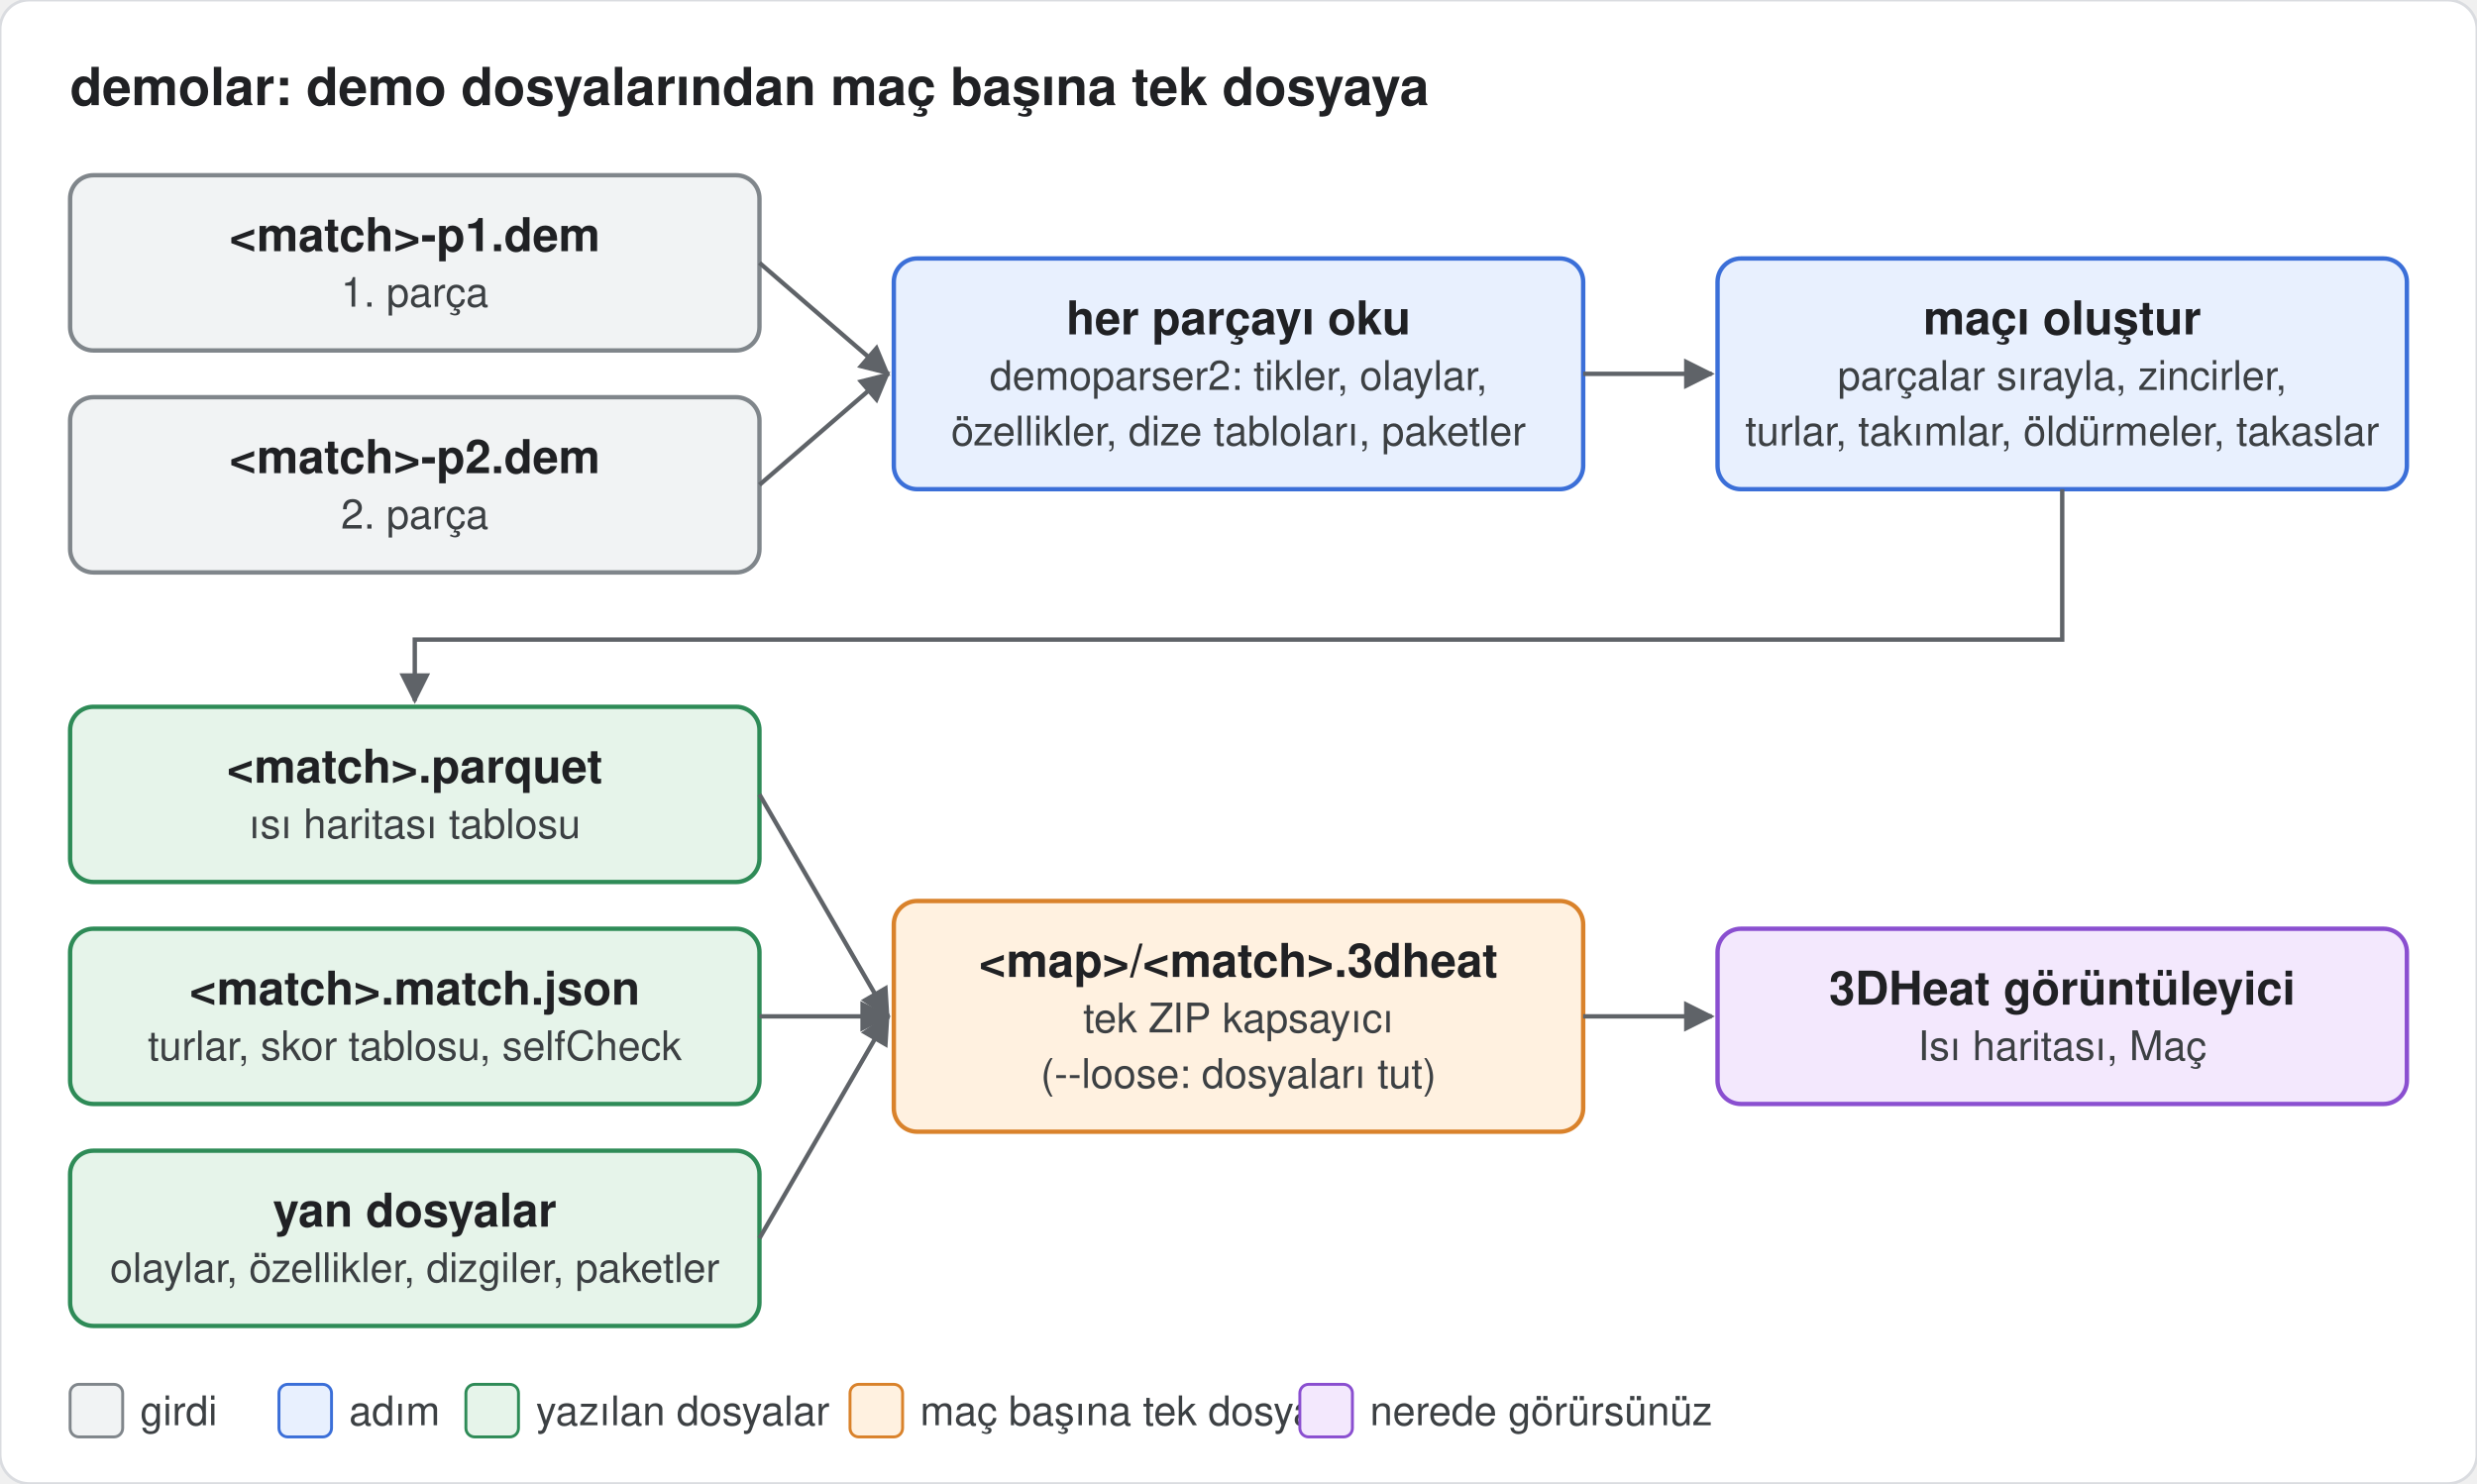
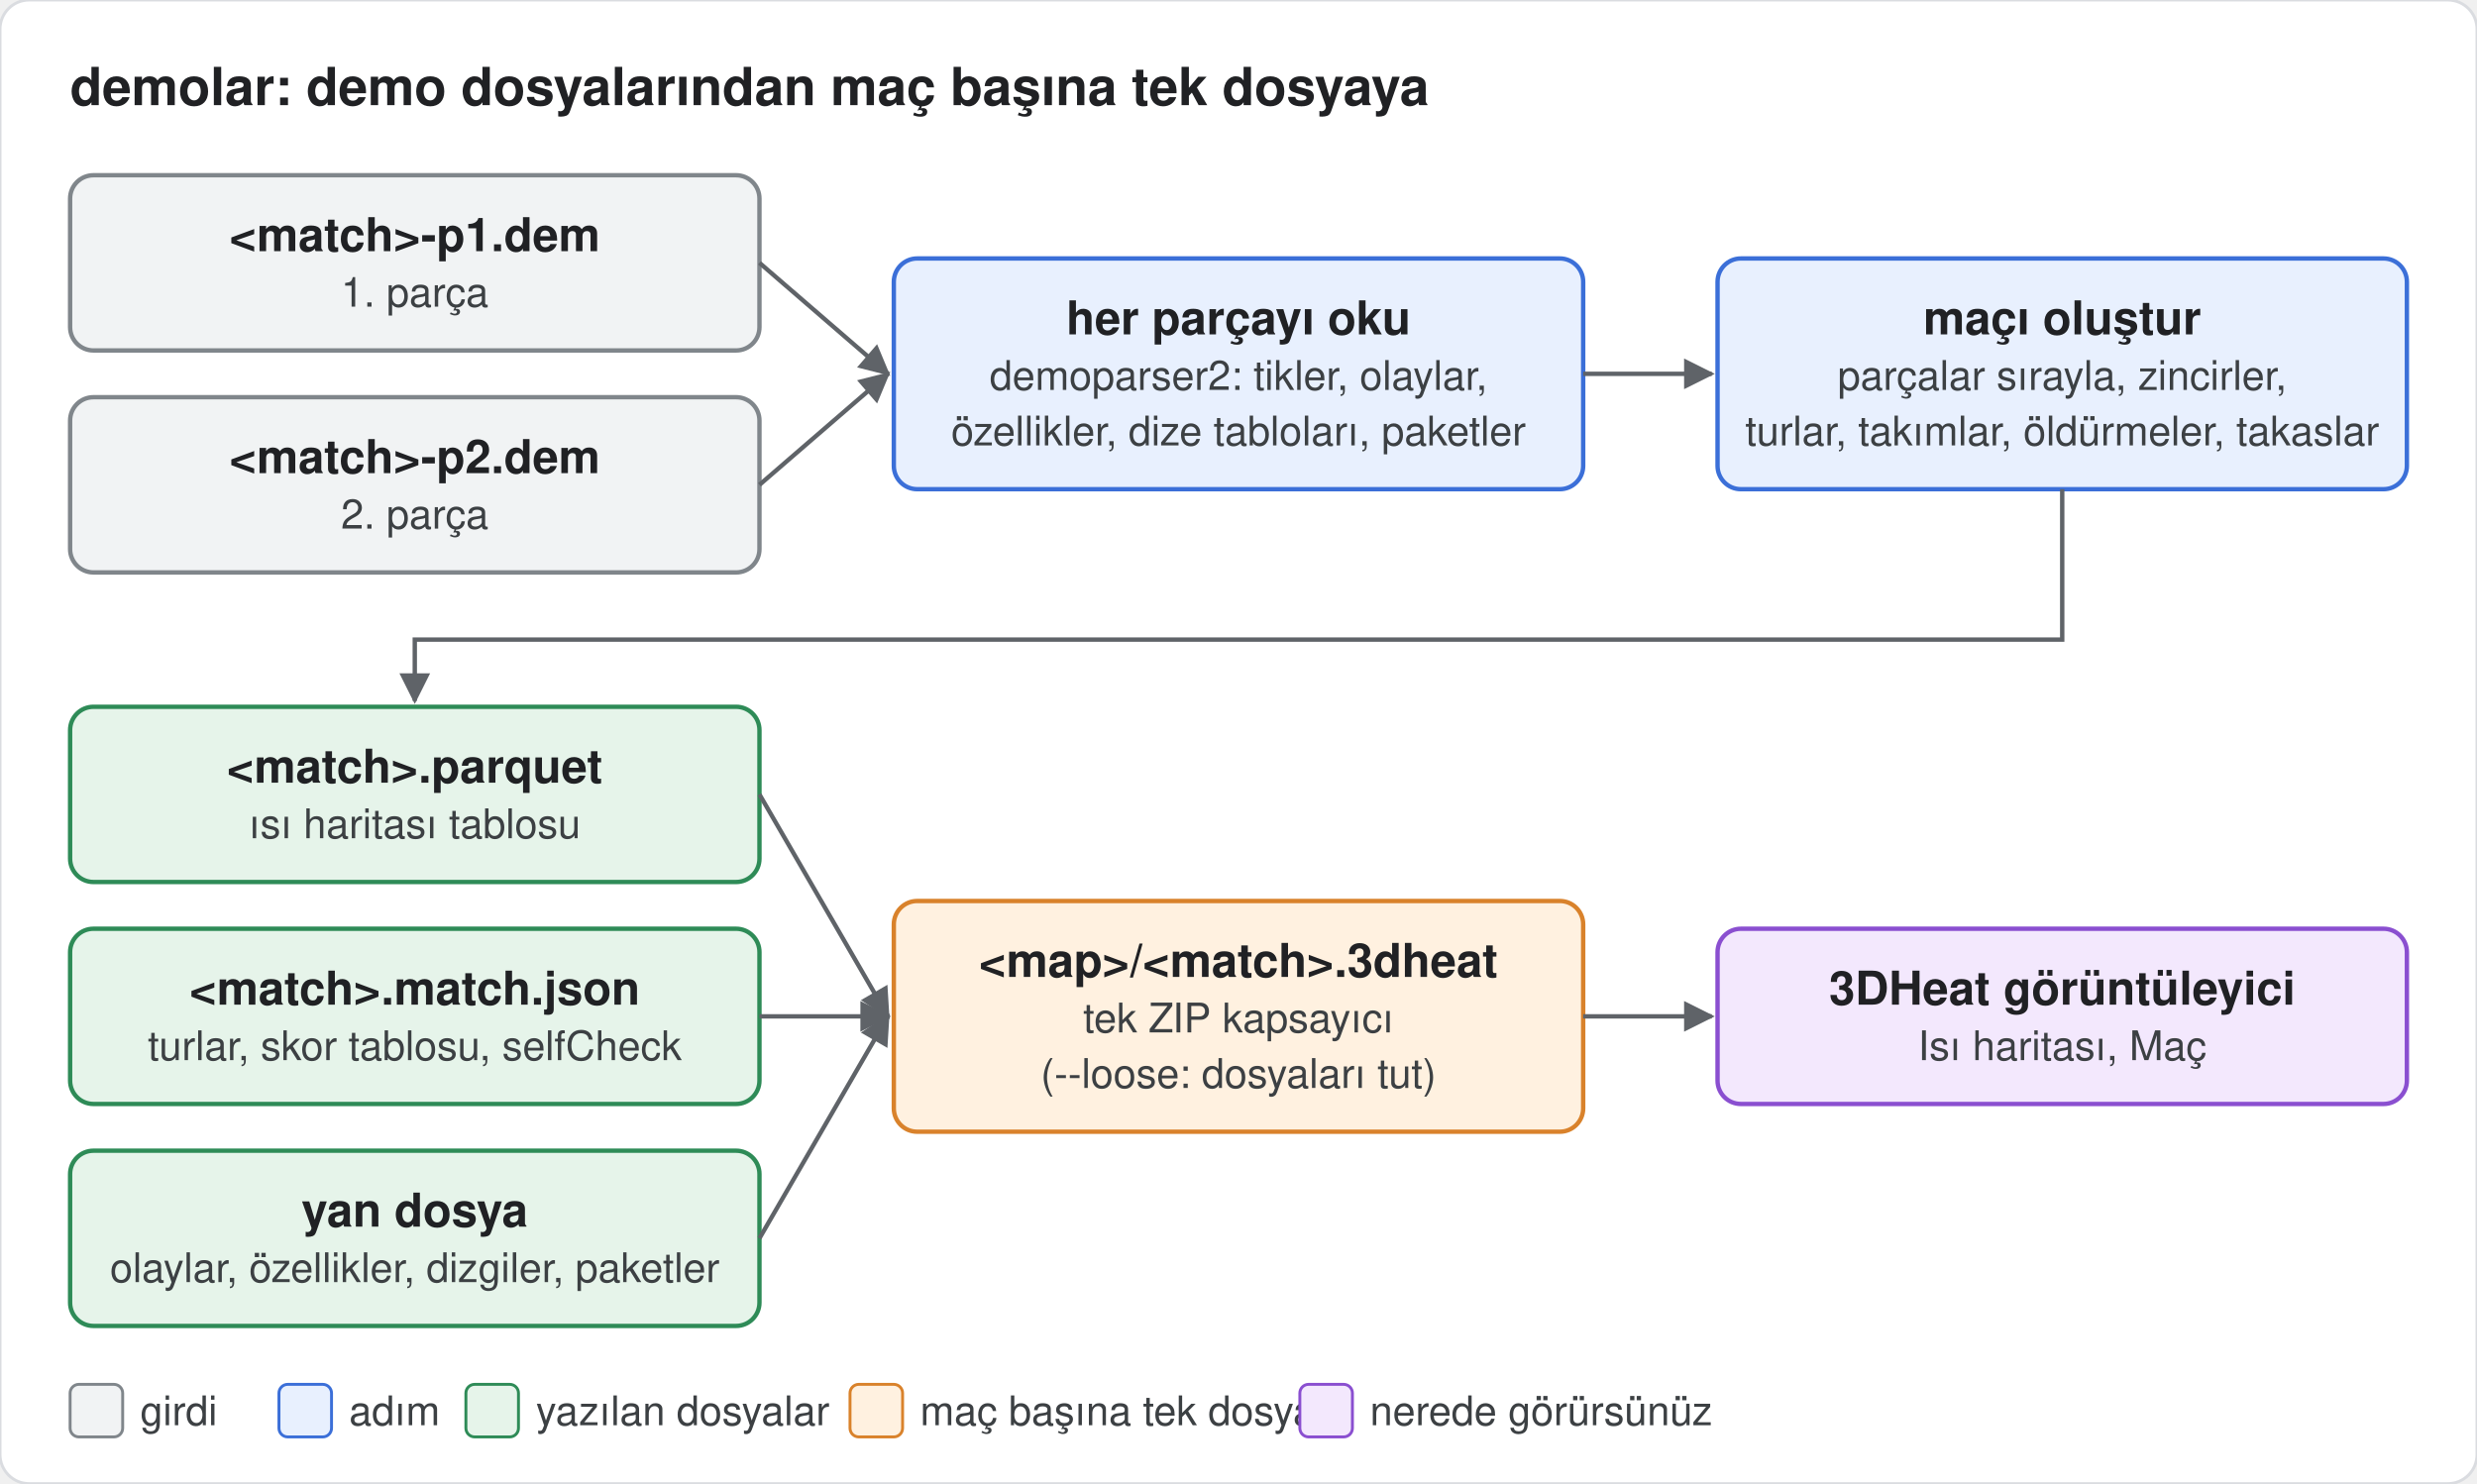
<svg xmlns="http://www.w3.org/2000/svg" width="848" height="508" viewBox="0 0 848 508" font-family="Segoe UI,Helvetica,Arial,sans-serif" role="img" aria-label="demos: from demo files to one file a match">
  <defs>
    <marker id="a" viewBox="0 0 10 10" refX="9" refY="5" markerWidth="7" markerHeight="7" orient="auto">
      <path d="M0,0 L10,5 L0,10 z" fill="#5f6368" />
    </marker>
  </defs>
  <rect width="848" height="508" rx="10" fill="#ffffff" stroke="#dadce0" />
  <text x="24" y="36" font-size="18" font-weight="600" fill="#202124">demolar: demo dosyalarından maç başına tek dosyaya</text>
  <rect x="24" y="60.0" width="236" height="60" rx="8" fill="#f1f3f4" stroke="#80868b" stroke-width="1.5" />
  <text x="142.0" y="86.0" text-anchor="middle" font-weight="600" font-size="16" fill="#202124">&lt;match&gt;-p1.dem</text>
  <text x="142.0" y="105.0" text-anchor="middle" font-size="14" fill="#3c4043">1. parça</text>
  <rect x="24" y="136.0" width="236" height="60" rx="8" fill="#f1f3f4" stroke="#80868b" stroke-width="1.5" />
  <text x="142.0" y="162.0" text-anchor="middle" font-weight="600" font-size="16" fill="#202124">&lt;match&gt;-p2.dem</text>
  <text x="142.0" y="181.0" text-anchor="middle" font-size="14" fill="#3c4043">2. parça</text>
  <rect x="306" y="88.5" width="236" height="79" rx="8" fill="#e8f0fe" stroke="#3b6fd8" stroke-width="1.5" />
  <text x="424.0" y="114.5" text-anchor="middle" font-weight="600" font-size="16" fill="#202124">her parçayı oku</text>
  <text x="424.0" y="133.5" text-anchor="middle" font-size="14" fill="#3c4043">demoparser2: tikler, olaylar,</text>
  <text x="424.0" y="152.5" text-anchor="middle" font-size="14" fill="#3c4043">özellikler, dize tabloları, paketler</text>
  <rect x="588" y="88.5" width="236" height="79" rx="8" fill="#e8f0fe" stroke="#3b6fd8" stroke-width="1.5" />
  <text x="706.0" y="114.5" text-anchor="middle" font-weight="600" font-size="16" fill="#202124">maçı oluştur</text>
  <text x="706.0" y="133.5" text-anchor="middle" font-size="14" fill="#3c4043">parçalar sırayla, zincirler,</text>
  <text x="706.0" y="152.5" text-anchor="middle" font-size="14" fill="#3c4043">turlar, takımlar, öldürmeler, takaslar</text>
  <line x1="260" y1="90.0" x2="304" y2="128.0" stroke="#5f6368" stroke-width="1.5" marker-end="url(#a)" />
  <line x1="260" y1="166.0" x2="304" y2="128.0" stroke="#5f6368" stroke-width="1.5" marker-end="url(#a)" />
  <line x1="542" y1="128.0" x2="586" y2="128.0" stroke="#5f6368" stroke-width="1.5" marker-end="url(#a)" />
  <path d="M706.0,167.5 V219.0 H142.0 V240.0" fill="none" stroke="#5f6368" stroke-width="1.5" marker-end="url(#a)" />
  <rect x="24" y="242.0" width="236" height="60" rx="8" fill="#e6f4ea" stroke="#2e8b57" stroke-width="1.5" />
  <text x="142.0" y="268.0" text-anchor="middle" font-weight="600" font-size="16" fill="#202124">&lt;match&gt;.parquet</text>
  <text x="142.0" y="287.0" text-anchor="middle" font-size="14" fill="#3c4043">ısı haritası tablosu</text>
  <rect x="24" y="318.0" width="236" height="60" rx="8" fill="#e6f4ea" stroke="#2e8b57" stroke-width="1.5" />
  <text x="142.0" y="344.0" text-anchor="middle" font-weight="600" font-size="16" fill="#202124">&lt;match&gt;.match.json</text>
  <text x="142.0" y="363.0" text-anchor="middle" font-size="14" fill="#3c4043">turlar, skor tablosu, selfCheck</text>
  <rect x="24" y="394.0" width="236" height="60" rx="8" fill="#e6f4ea" stroke="#2e8b57" stroke-width="1.5" />
-   <text x="142.0" y="420.0" text-anchor="middle" font-weight="600" font-size="16" fill="#202124">yan dosyalar</text>
+   <text x="142.0" y="420.0" text-anchor="middle" font-weight="600" font-size="16" fill="#202124">yan dosya</text>
  <text x="142.0" y="439.0" text-anchor="middle" font-size="14" fill="#3c4043">olaylar, özellikler, dizgiler, paketler</text>
  <rect x="306" y="308.5" width="236" height="79" rx="8" fill="#fff1e0" stroke="#d9822b" stroke-width="1.5" />
  <text x="424.0" y="334.5" text-anchor="middle" font-weight="600" font-size="16" fill="#202124">&lt;map&gt;/&lt;match&gt;.3dheat</text>
  <text x="424.0" y="353.5" text-anchor="middle" font-size="14" fill="#3c4043">tek ZIP kapsayıcı</text>
  <text x="424.0" y="372.5" text-anchor="middle" font-size="14" fill="#3c4043">(--loose: dosyaları tut)</text>
  <rect x="588" y="318.0" width="236" height="60" rx="8" fill="#f3e8fd" stroke="#8a4fd0" stroke-width="1.5" />
  <text x="706.0" y="344.0" text-anchor="middle" font-weight="600" font-size="16" fill="#202124">3DHeat görüntüleyici</text>
  <text x="706.0" y="363.0" text-anchor="middle" font-size="14" fill="#3c4043">Isı haritası, Maç</text>
  <line x1="260" y1="272.0" x2="304" y2="348.0" stroke="#5f6368" stroke-width="1.5" marker-end="url(#a)" />
  <line x1="260" y1="348.0" x2="304" y2="348.0" stroke="#5f6368" stroke-width="1.5" marker-end="url(#a)" />
  <line x1="260" y1="424.0" x2="304" y2="348.0" stroke="#5f6368" stroke-width="1.5" marker-end="url(#a)" />
  <line x1="542" y1="348.0" x2="586" y2="348.0" stroke="#5f6368" stroke-width="1.5" marker-end="url(#a)" />
  <rect x="24" y="474" width="18" height="18" rx="3" fill="#f1f3f4" stroke="#80868b" />
  <text x="48" y="488" font-size="14" fill="#3c4043">girdi</text>
  <rect x="95.5" y="474" width="18" height="18" rx="3" fill="#e8f0fe" stroke="#3b6fd8" />
  <text x="119.5" y="488" font-size="14" fill="#3c4043">adım</text>
  <rect x="159.5" y="474" width="18" height="18" rx="3" fill="#e6f4ea" stroke="#2e8b57" />
  <text x="183.5" y="488" font-size="14" fill="#3c4043">yazılan dosyalar</text>
  <rect x="291.0" y="474" width="18" height="18" rx="3" fill="#fff1e0" stroke="#d9822b" />
  <text x="315.0" y="488" font-size="14" fill="#3c4043">maç başına tek dosya</text>
  <rect x="445.0" y="474" width="18" height="18" rx="3" fill="#f3e8fd" stroke="#8a4fd0" />
  <text x="469.0" y="488" font-size="14" fill="#3c4043">nerede görürsünüz</text>
</svg>
